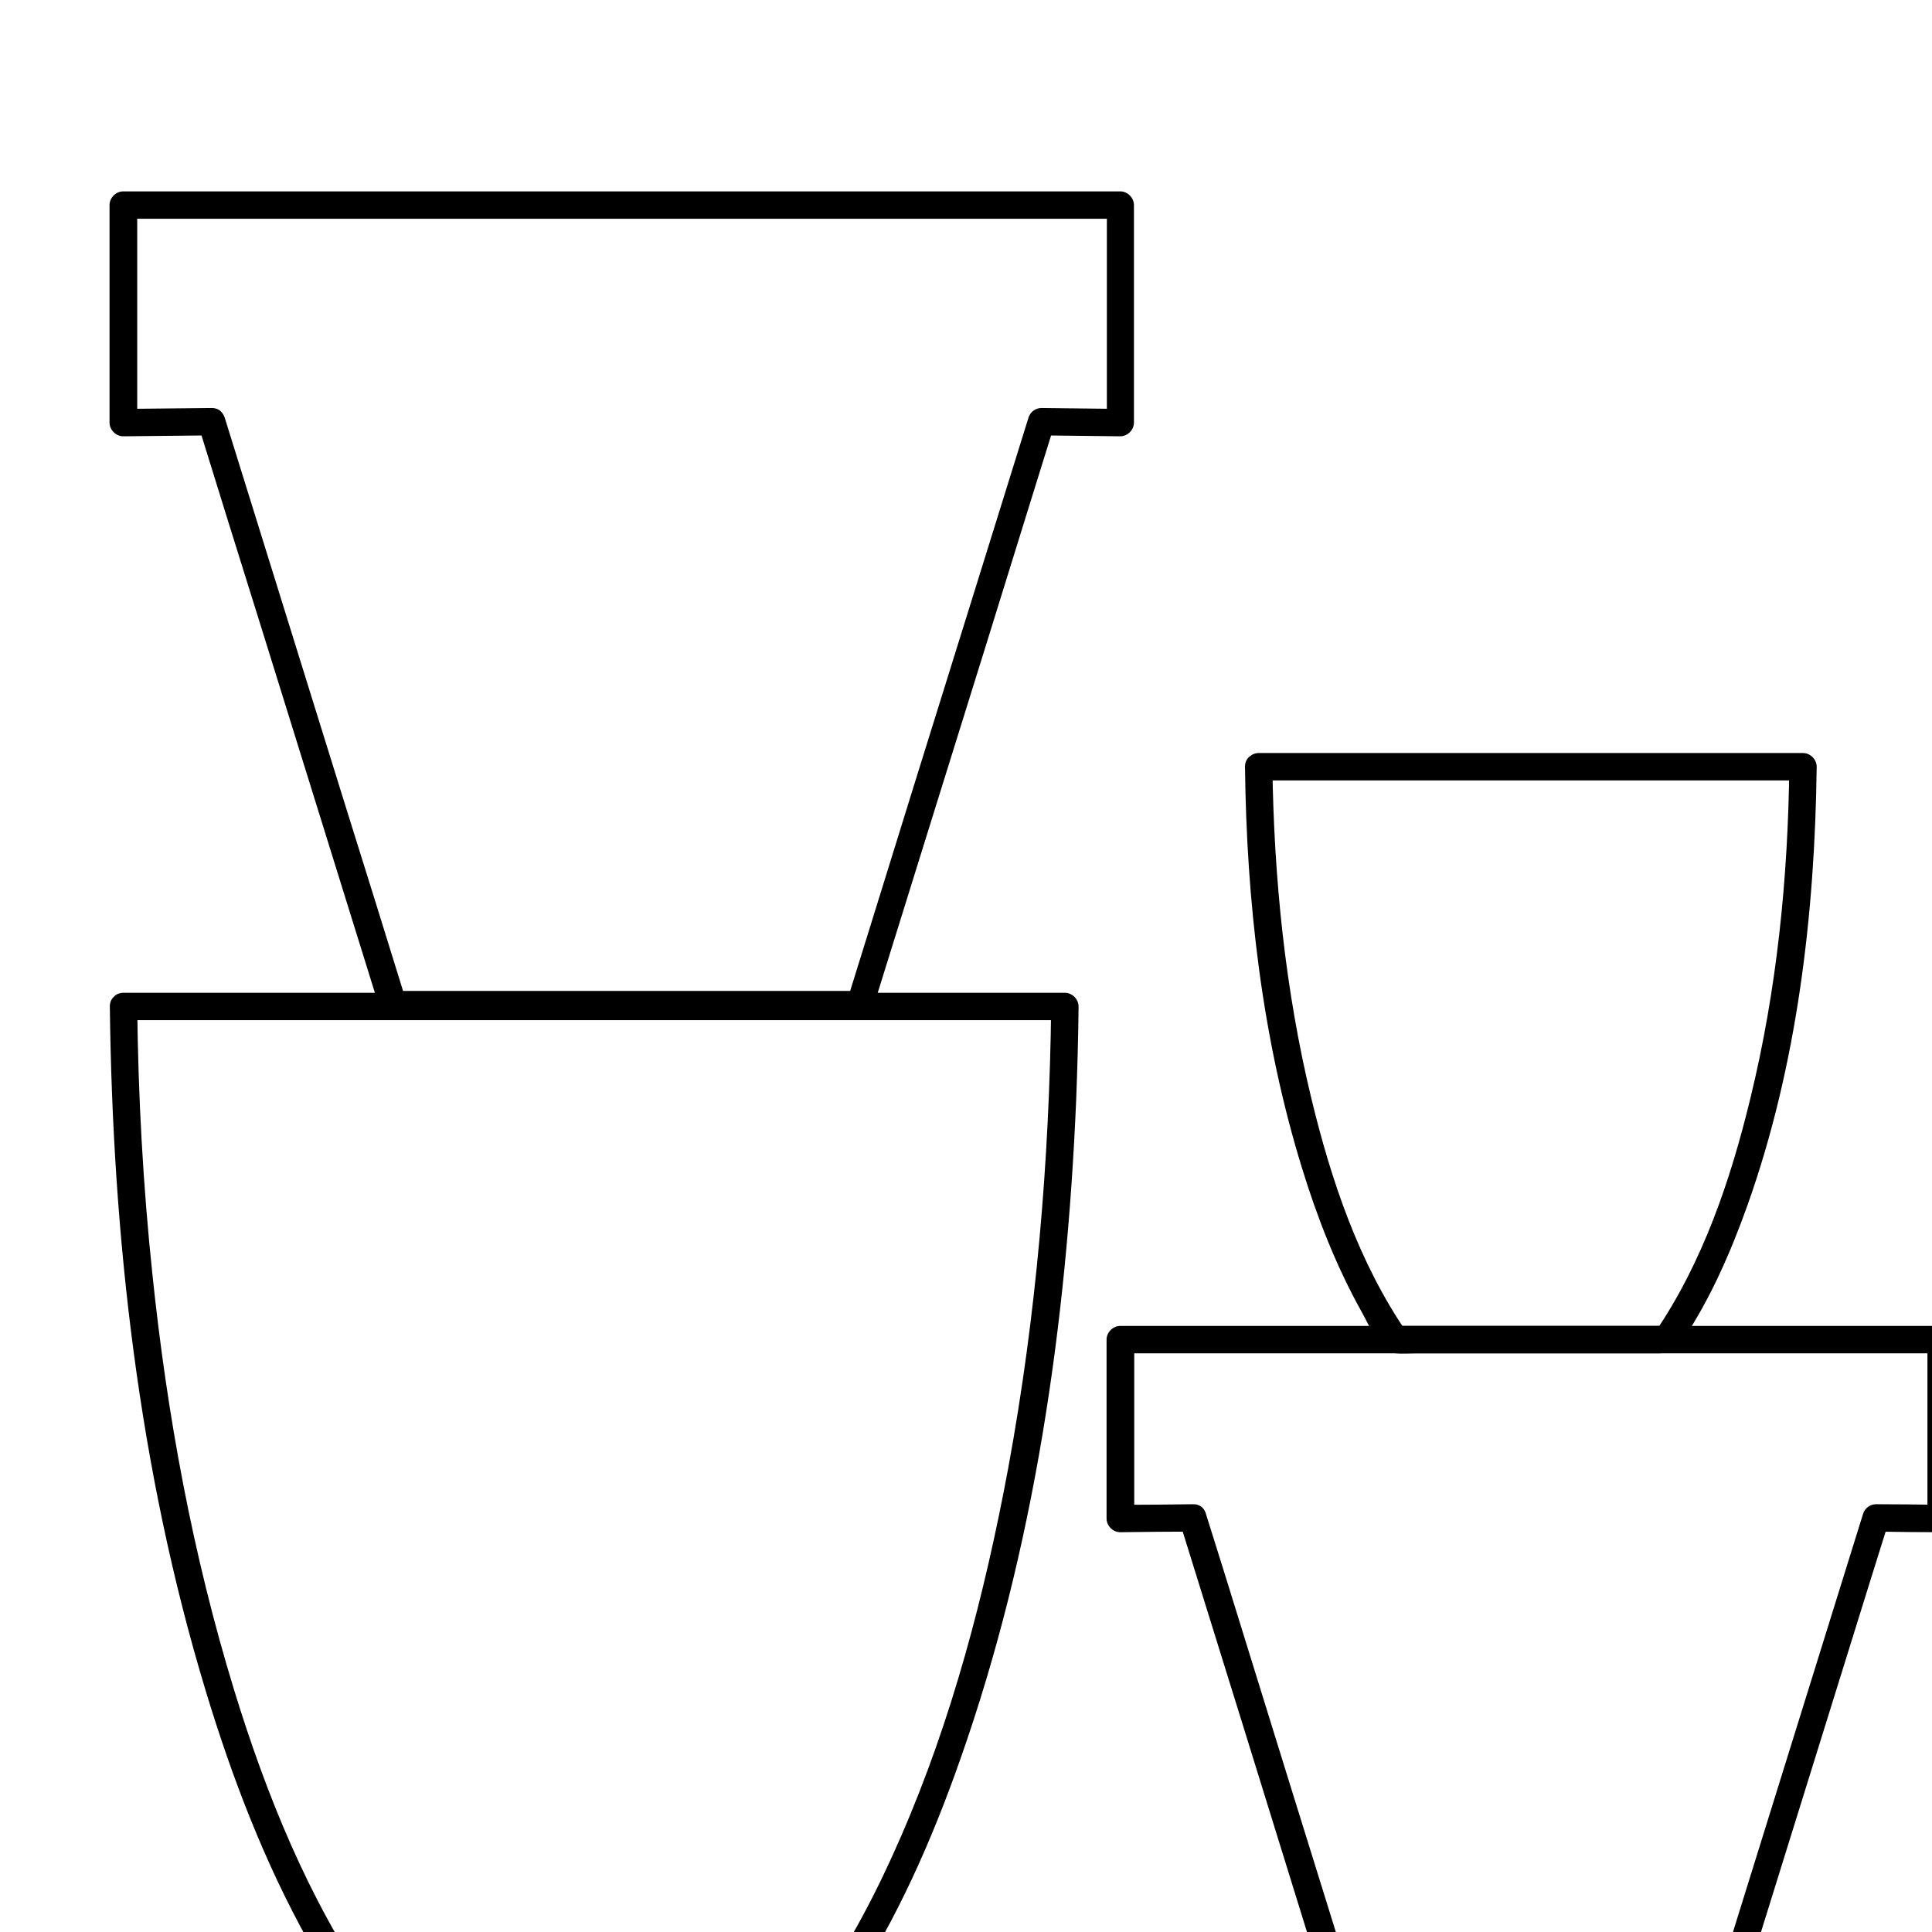
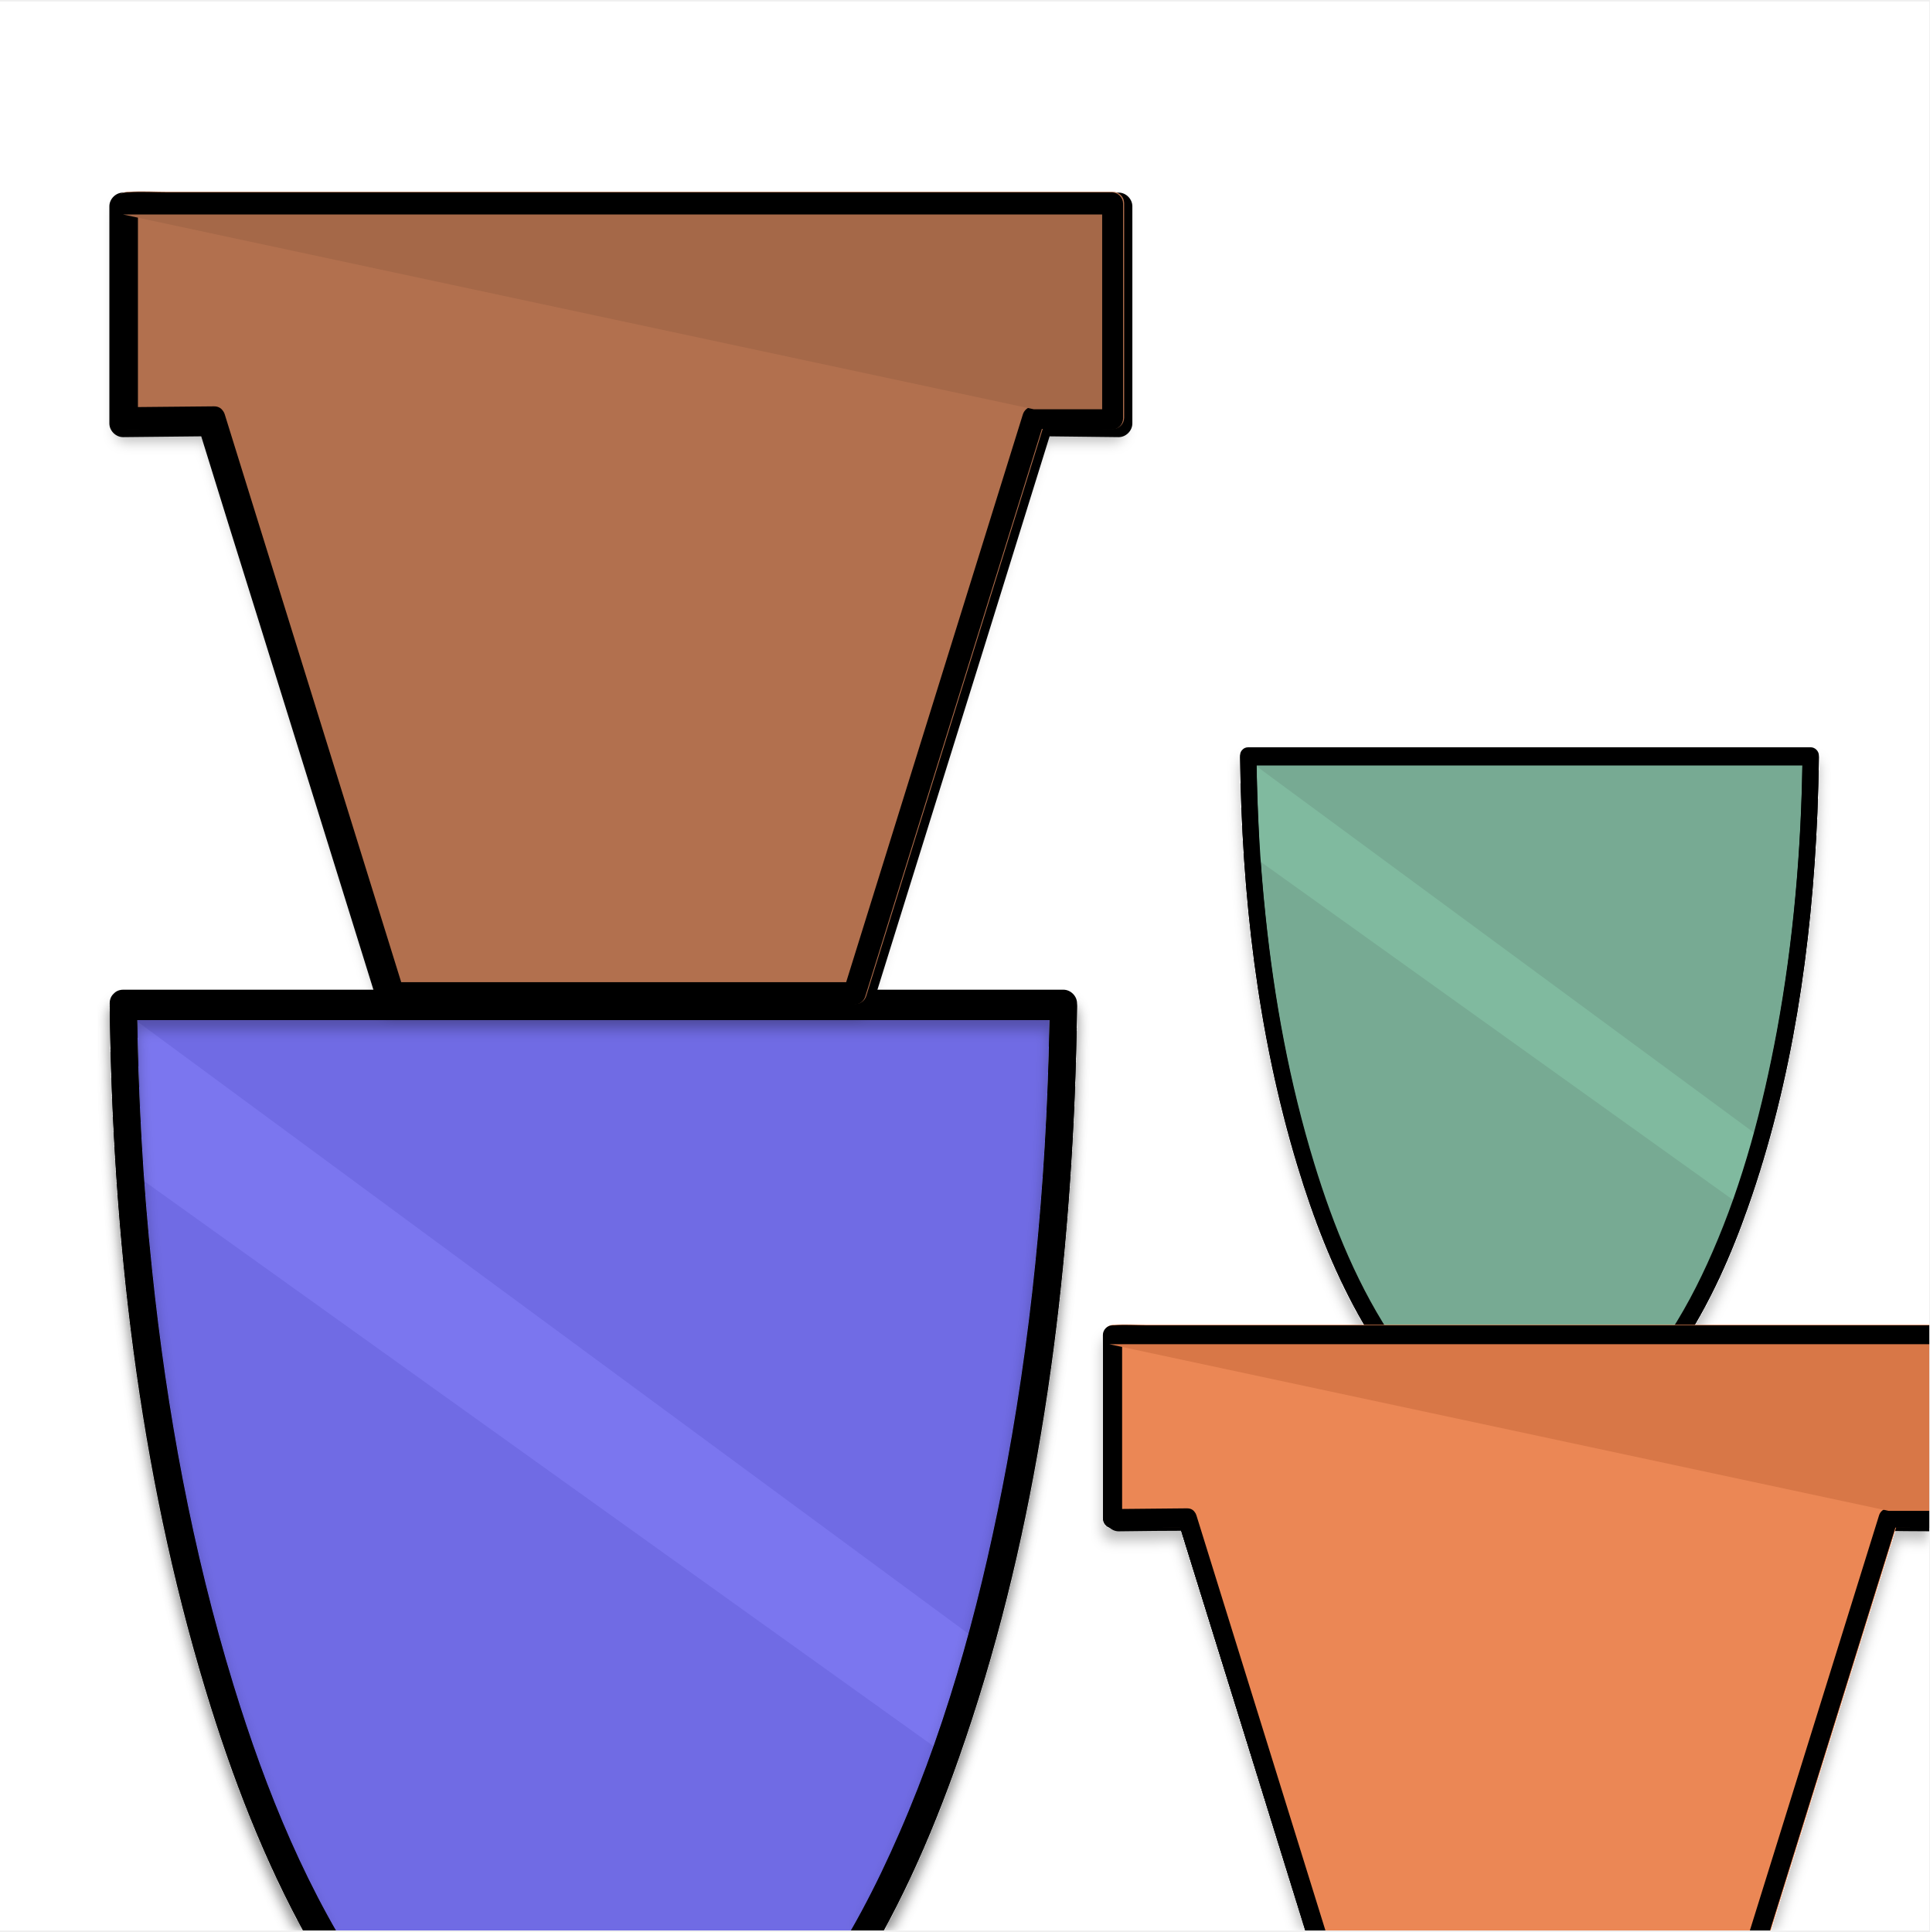
- <svg xmlns="http://www.w3.org/2000/svg" xmlns:xlink="http://www.w3.org/1999/xlink" version="1.1" id="Layer_1" x="0px" y="0px" viewBox="0 0 635 635" style="enable-background:new 0 0 635 635;" xml:space="preserve">
-   <style type="text/css">
- 	.st0{fill:#FFFFFF;}
- 	.st1{clip-path:url(#SVGID_2_);}
- 	.st2{clip-path:url(#SVGID_4_);}
- 	.st3{clip-path:url(#SVGID_6_);}
- 	.st4{clip-path:url(#SVGID_8_);}
- </style>
-   <rect x="-2" y="-3" class="st0" width="639.3" height="639.3" />
-   <g>
-     <g>
-       <defs>
-         <rect id="SVGID_1_" x="0" y="1" width="635" height="635" />
-       </defs>
-       <clipPath id="SVGID_2_">
-         <use xlink:href="#SVGID_1_" style="overflow:visible;" />
-       </clipPath>
-       <g class="st1">
-         <g>
-           <g>
-             <path d="M409.2,252c0.5,44.3,5.6,89.3,18.7,131.8c5,16.3,11.3,32.4,19.6,47.3c2.4,4.2,5.9,13.1,11.2,13.7c2.2,0.2,4.6,0,6.8,0       c22.9,0,45.8,0,68.7,0c3.7,0,7.5,0,11.2,0s5.5-1.1,7.8-4.5c9.1-13.7,15.7-28.9,21.2-44.3c16.3-45.9,22.1-95.5,22.7-144       c0-2.4-2.1-4.5-4.5-4.5c-20.2,0-40.3,0-60.5,0c-32.1,0-64.2,0-96.3,0c-7.3,0-14.7,0-22,0c-5.8,0-5.8,9,0,9       c20.2,0,40.3,0,60.5,0c32.1,0,64.2,0,96.3,0c7.3,0,14.7,0,22,0c-1.5-1.5-3-3-4.5-4.5c-0.4,36.6-4.1,73.4-12.8,109       c-6.5,26.9-15.7,54-31.4,77c1.3-0.7,2.6-1.5,3.9-2.2c-26.1,0-52.1,0-78.2,0c-3.7,0-7.4,0-11.1,0c1.3,0.7,2.6,1.5,3.9,2.2       c-15.8-23-24.9-50.1-31.4-77c-8.6-35.6-12.3-72.4-12.8-109C418.2,246.2,409.2,246.2,409.2,252z" />
-           </g>
-         </g>
+ <svg xmlns="http://www.w3.org/2000/svg" width="635" height="636" viewBox="0 0 635 636" fill="none">
+   <g clip-path="url(#clip0_1_450)">
+     <path d="M637.3 -2.5H-2V636.8H637.3V-2.5Z" fill="white" />
+     <mask id="mask0_1_450" style="mask-type:luminance" maskUnits="userSpaceOnUse" x="0" y="1" width="635" height="636">
+       <path d="M635 1.5H0V636.5H635V1.5Z" fill="white" />
+     </mask>
+     <g mask="url(#mask0_1_450)">
+       <path d="M409.2 252.5C409.7 296.8 414.8 341.8 427.9 384.3C432.9 400.6 439.2 416.7 447.5 431.6C449.9 435.8 453.4 444.7 458.7 445.3C460.9 445.5 463.3 445.3 465.5 445.3C488.4 445.3 511.3 445.3 534.2 445.3C537.9 445.3 541.7 445.3 545.4 445.3C549.1 445.3 550.9 444.2 553.2 440.8C562.3 427.1 568.9 411.9 574.4 396.5C590.7 350.6 596.5 301 597.1 252.5C597.1 250.1 595 248 592.6 248C572.4 248 552.3 248 532.1 248C500 248 467.9 248 435.8 248C428.5 248 421.1 248 413.8 248C408 248 408 257 413.8 257C434 257 454.1 257 474.3 257C506.4 257 538.5 257 570.6 257C577.9 257 585.3 257 592.6 257C591.1 255.5 589.6 254 588.1 252.5C587.7 289.1 584 325.9 575.3 361.5C568.8 388.4 559.6 415.5 543.9 438.5C545.2 437.8 546.5 437 547.8 436.3C521.7 436.3 495.7 436.3 469.6 436.3C465.9 436.3 462.2 436.3 458.5 436.3C459.8 437 461.1 437.8 462.4 438.5C446.6 415.5 437.5 388.4 431 361.5C422.4 325.9 418.7 289.1 418.2 252.5C418.2 246.7 409.2 246.7 409.2 252.5Z" fill="black" />
+     </g>
+     <mask id="mask1_1_450" style="mask-type:luminance" maskUnits="userSpaceOnUse" x="0" y="1" width="635" height="636">
+       <path d="M635 1.5H0V636.5H635V1.5Z" fill="white" />
+     </mask>
+     <g mask="url(#mask1_1_450)">
+       <path d="M392.2 494.9C384.2 495 376.3 495.1 368.3 495.1C369.8 496.6 371.3 498.1 372.8 499.6C372.8 480 372.8 460.4 372.8 440.8C371.3 442.3 369.8 443.8 368.3 445.3C398.7 445.3 429 445.3 459.4 445.3C507.8 445.3 556.2 445.3 604.6 445.3C615.7 445.3 626.8 445.3 638 445.3C636.5 443.8 635 442.3 633.5 440.8C633.5 460.4 633.5 480 633.5 499.6C635 498.1 636.5 496.6 638 495.1C630.9 495 623.7 494.9 616.6 494.9C614.6 494.9 612.8 496.3 612.3 498.2C598 544.2 583.7 590.1 569.4 636.1C567.3 642.7 565.3 649.3 563.2 655.9C564.6 654.8 566.1 653.7 567.5 652.6C530.6 652.6 493.8 652.6 456.9 652.6C451.6 652.6 446.4 652.6 441.1 652.6C442.5 653.7 444 654.8 445.4 655.9C431.1 609.9 416.8 564 402.6 518C400.5 511.4 398.5 504.8 396.4 498.2C394.7 492.7 386 495 387.7 500.6C402 546.6 416.3 592.5 430.5 638.5C432.6 645.1 434.6 651.7 436.7 658.3C437.3 660.2 439 661.6 441 661.6C477.9 661.6 514.7 661.6 551.6 661.6C556.9 661.6 562.1 661.6 567.4 661.6C569.4 661.6 571.1 660.2 571.7 658.3C586 612.3 600.3 566.4 614.6 520.4C616.7 513.8 618.7 507.2 620.8 500.6C619.4 501.7 617.9 502.8 616.5 503.9C623.6 504 630.8 504.1 637.9 504.1C640.3 504.1 642.4 502 642.4 499.6C642.4 480 642.4 460.4 642.4 440.8C642.4 438.4 640.3 436.3 637.9 436.3C607.5 436.3 577.2 436.3 546.8 436.3C498.4 436.3 450 436.3 401.6 436.3C390.5 436.3 379.4 436.3 368.2 436.3C365.8 436.3 363.7 438.4 363.7 440.8C363.7 460.4 363.7 480 363.7 499.6C363.7 502 365.8 504.1 368.2 504.1C376.2 504 384.1 503.9 392.1 503.9C398 503.9 398 494.9 392.2 494.9Z" fill="black" />
+     </g>
+     <mask id="mask2_1_450" style="mask-type:luminance" maskUnits="userSpaceOnUse" x="0" y="1" width="635" height="636">
+       <path d="M635 1.5H0V636.5H635V1.5Z" fill="white" />
+     </mask>
+     <g mask="url(#mask2_1_450)">
+       <path d="M69.6 134.6C59.9 134.7 50.2 134.8 40.6 134.9C42.1 136.4 43.6 137.9 45.1 139.4C45.1 115.6 45.1 91.8 45.1 67.9C43.6 69.4 42.1 70.9 40.6 72.4C77.5 72.4 114.5 72.4 151.4 72.4C210.2 72.4 269.1 72.4 327.9 72.4C341.4 72.4 354.9 72.4 368.3 72.4C366.8 70.9 365.3 69.4 363.8 67.9C363.8 91.7 363.8 115.5 363.8 139.4C365.3 137.9 366.8 136.4 368.3 134.9C359.6 134.8 351 134.7 342.3 134.6C340.3 134.6 338.5 136 338 137.9C331.3 159.5 324.5 181.2 317.8 202.8C307.1 237.1 296.4 271.4 285.8 305.7C283.3 313.6 280.9 321.6 278.4 329.5C279.8 328.4 281.3 327.3 282.7 326.2C237.9 326.2 193.1 326.2 148.3 326.2C141.9 326.2 135.5 326.2 129.2 326.2C130.6 327.3 132.1 328.4 133.5 329.5C126.8 307.9 120.1 286.2 113.3 264.6C102.6 230.3 92 196 81.3 161.7C78.8 153.8 76.4 145.8 73.9 137.9C72.2 132.4 63.5 134.7 65.2 140.3C71.9 161.9 78.6 183.6 85.4 205.2C96.1 239.5 106.7 273.8 117.4 308.1C119.9 316 122.3 324 124.8 331.9C125.4 333.8 127.1 335.2 129.1 335.2C173.9 335.2 218.7 335.2 263.5 335.2C269.9 335.2 276.3 335.2 282.6 335.2C284.6 335.2 286.3 333.8 286.9 331.9C293.6 310.3 300.4 288.6 307.1 267C317.8 232.7 328.5 198.4 339.1 164.1C341.6 156.2 344 148.2 346.5 140.3C345.1 141.4 343.6 142.5 342.2 143.6C350.9 143.7 359.5 143.8 368.2 143.9C370.6 143.9 372.7 141.8 372.7 139.4C372.7 115.6 372.7 91.8 372.7 67.9C372.7 65.5 370.6 63.4 368.2 63.4C331.3 63.4 294.3 63.4 257.4 63.4C198.6 63.4 139.7 63.4 80.9 63.4C67.4 63.4 53.9 63.4 40.5 63.4C38.1 63.4 36 65.5 36 67.9C36 91.7 36 115.5 36 139.4C36 141.8 38.1 143.9 40.5 143.9C50.2 143.8 59.9 143.7 69.5 143.6C75.4 143.6 75.4 134.6 69.6 134.6Z" fill="black" />
+     </g>
+     <mask id="mask3_1_450" style="mask-type:luminance" maskUnits="userSpaceOnUse" x="0" y="1" width="635" height="636">
+       <path d="M635 1.5H0V636.5H635V1.5Z" fill="white" />
+     </mask>
+     <g mask="url(#mask3_1_450)">
+       <g filter="url(#filter0_d_1_450)">
+         <path d="M36.1 331.3C37 407 45.6 483.6 67.6 556.2C76.2 584.6 86.9 612.6 101.4 638.6C104.5 644.1 107.7 649.5 111.2 654.8C113.2 657.9 114.7 661.3 118.7 661.6C122.7 661.9 126.9 661.6 130.9 661.6C170.2 661.6 209.5 661.6 248.8 661.6C255.2 661.6 261.6 661.6 267.9 661.6C269.3 661.6 270.7 661.7 272 661.6C275.9 661.2 277.4 657.9 279.4 654.8C294.8 631.3 306.3 605.3 315.6 578.8C340 509.6 350.6 435.4 353.7 362.3C354.1 352 354.4 341.6 354.5 331.3C354.5 328.9 352.4 326.8 350 326.8C315 326.8 279.9 326.8 244.9 326.8C189.5 326.8 134.1 326.8 78.7 326.8C66 326.8 53.3 326.8 40.6 326.8C34.8 326.8 34.8 335.8 40.6 335.8C42.119 335.8 43.638 335.8 45.158 335.8C78.647 335.8 112.219 335.8 145.7 335.8C201.1 335.8 256.5 335.8 311.9 335.8C323.079 335.8 334.258 335.8 345.437 335.8C346.958 335.8 348.479 335.8 350 335.8C348.5 334.3 347 332.8 345.5 331.3C345.482 332.8 345.461 334.3 345.437 335.8C344.642 385.099 340.328 434.376 331.4 482.9C323.7 524.3 312.9 565.7 296 604.4C288.754 621.086 280.325 637.408 270.108 652.5C269.61 653.236 269.107 653.97 268.6 654.7C269.9 654 271.2 653.2 272.5 652.5C271.703 652.5 270.906 652.5 270.108 652.5C225.806 652.5 181.503 652.5 137.2 652.5C131.604 652.5 126.084 652.5 120.507 652.5C119.706 652.5 118.904 652.5 118.1 652.5C119.4 653.2 120.7 654 122 654.7C121.498 653.969 121 653.236 120.507 652.5C100.725 623.029 87.242 589.557 76.9 555.8C63.3 511.4 54.9 465.5 50.1 419.4C47.162 391.628 45.571 363.676 45.158 335.8C45.135 334.266 45.116 332.733 45.1 331.2C45.1 325.5 36.1 325.5 36.1 331.3Z" fill="black" />
+         <path d="M145.7 335.8H45.158C45.571 363.676 47.162 391.628 50.1 419.4C54.9 465.5 63.3 511.4 76.9 555.8C87.242 589.557 100.725 623.029 120.507 652.5H137.2H270.108C280.325 637.408 288.754 621.086 296 604.4C312.9 565.7 323.7 524.3 331.4 482.9C340.328 434.376 344.642 385.099 345.437 335.8H311.9H145.7Z" fill="#706BE4" />
+       </g>
+       <path d="M45.5 336.5L319 538L313 558L307.5 575L47 388.5L45.5 336.5Z" fill="#7B76EF" />
+       <g filter="url(#filter1_d_1_450)">
+         <path d="M36.1 330.3C37 406 45.6 482.6 67.6 555.2C76.2 583.6 86.9 611.6 101.4 637.6C104.5 643.1 107.7 648.5 111.2 653.8C113.2 656.9 114.7 660.3 118.7 660.6C122.7 660.9 126.9 660.6 130.9 660.6C170.2 660.6 209.5 660.6 248.8 660.6C255.2 660.6 261.6 660.6 267.9 660.6C269.3 660.6 270.7 660.7 272 660.6C275.9 660.2 277.4 656.9 279.4 653.8C294.8 630.3 306.3 604.3 315.6 577.8C340 508.6 350.6 434.4 353.7 361.3C354.1 351 354.4 340.6 354.5 330.3C354.5 327.9 352.4 325.8 350 325.8C315 325.8 279.9 325.8 244.9 325.8C189.5 325.8 134.1 325.8 78.7 325.8C66 325.8 53.3 325.8 40.6 325.8C34.8 325.8 34.8 334.8 40.6 334.8C75.6 334.8 110.7 334.8 145.7 334.8C201.1 334.8 256.5 334.8 311.9 334.8C324.6 334.8 337.3 334.8 350 334.8C348.5 333.3 347 331.8 345.5 330.3C344.9 381.1 340.6 431.9 331.4 481.9C323.7 523.3 312.9 564.7 296 603.4C288.4 620.9 279.5 638 268.6 653.7C269.9 653 271.2 652.2 272.5 651.5C227.4 651.5 182.3 651.5 137.2 651.5C130.8 651.5 124.5 651.5 118.1 651.5C119.4 652.2 120.7 653 122 653.7C101.4 623.7 87.5 589.4 76.9 554.8C63.3 510.4 54.9 464.5 50.1 418.4C47 389.1 45.4 359.6 45.1 330.2C45.1 324.5 36.1 324.5 36.1 330.3Z" fill="black" />
      </g>
    </g>
-     <g>
-       <defs>
-         <rect id="SVGID_3_" x="0" y="1" width="635" height="635" />
-       </defs>
-       <clipPath id="SVGID_4_">
-         <use xlink:href="#SVGID_3_" style="overflow:visible;" />
-       </clipPath>
-       <g class="st2">
-         <g>
-           <path d="M392.2,494.4c-8,0.1-15.9,0.2-23.9,0.2c1.5,1.5,3,3,4.5,4.5c0-19.6,0-39.2,0-58.8c-1.5,1.5-3,3-4.5,4.5      c30.4,0,60.7,0,91.1,0c48.4,0,96.8,0,145.2,0c11.1,0,22.2,0,33.4,0c-1.5-1.5-3-3-4.5-4.5c0,19.6,0,39.2,0,58.8      c1.5-1.5,3-3,4.5-4.5c-7.1-0.1-14.3-0.2-21.4-0.2c-2,0-3.8,1.4-4.3,3.3c-14.3,46-28.6,91.9-42.9,137.9      c-2.1,6.6-4.1,13.2-6.2,19.8c1.4-1.1,2.9-2.2,4.3-3.3c-36.9,0-73.7,0-110.6,0c-5.3,0-10.5,0-15.8,0c1.4,1.1,2.9,2.2,4.3,3.3      c-14.3-46-28.6-91.9-42.8-137.9c-2.1-6.6-4.1-13.2-6.2-19.8c-1.7-5.5-10.4-3.2-8.7,2.4c14.3,46,28.6,91.9,42.8,137.9      c2.1,6.6,4.1,13.2,6.2,19.8c0.6,1.9,2.3,3.3,4.3,3.3c36.9,0,73.7,0,110.6,0c5.3,0,10.5,0,15.8,0c2,0,3.7-1.4,4.3-3.3      c14.3-46,28.6-91.9,42.9-137.9c2.1-6.6,4.1-13.2,6.2-19.8c-1.4,1.1-2.9,2.2-4.3,3.3c7.1,0.1,14.3,0.2,21.4,0.2      c2.4,0,4.5-2.1,4.5-4.5c0-19.6,0-39.2,0-58.8c0-2.4-2.1-4.5-4.5-4.5c-30.4,0-60.7,0-91.1,0c-48.4,0-96.8,0-145.2,0      c-11.1,0-22.2,0-33.4,0c-2.4,0-4.5,2.1-4.5,4.5c0,19.6,0,39.2,0,58.8c0,2.4,2.1,4.5,4.5,4.5c8-0.1,15.9-0.2,23.9-0.2      C398,503.4,398,494.4,392.2,494.4z" />
-         </g>
-       </g>
+     <g filter="url(#filter2_d_1_450)">
+       <path d="M70.764 133.565L42.045 133.836L45.745 137.536L336.792 147.887L340.557 133.565L42.045 70.528H353.071C357.026 70.528 361.803 71.259 365.716 70.528C365.908 70.511 366.1 70.511 366.292 70.528L362.592 66.828V137.536L366.292 133.836L340.557 133.565C339.751 133.578 337.631 133.125 336.989 133.613C336.347 134.101 337.217 135.504 336.989 136.278H158.862L209.838 298.348L278.005 325.842L281.574 323.121H129.682L133.242 325.842H278.005L81.65 159.809L164.617 323.121L305.162 138.235C303.748 133.705 65.773 133.647 67.196 138.21L87.183 202.563L118.788 304.235L126.114 327.799C126.342 328.572 126.811 329.253 127.453 329.741C128.095 330.229 128.876 330.499 129.682 330.512H281.574C282.38 330.499 283.161 330.229 283.803 329.741C284.445 329.253 284.914 328.572 285.142 327.799L305.162 263.471L336.792 161.799L344.126 138.235L340.566 140.965L366.3 141.236C367.277 141.221 368.209 140.826 368.9 140.136C369.591 139.445 369.985 138.513 370 137.536V66.828C369.985 65.851 369.591 64.919 368.9 64.228C368.209 63.537 367.277 63.143 366.3 63.128H55.266C51.089 63.128 46.789 62.84 42.621 63.128C42.431 63.128 42.234 63.128 42.045 63.128C41.068 63.143 40.136 63.537 39.445 64.228C38.755 64.919 38.36 65.851 38.345 66.828V137.536C38.36 138.513 38.755 139.445 39.445 140.136C40.136 140.826 41.068 141.221 42.045 141.236L70.764 140.965C75.516 140.899 75.533 133.499 70.764 133.565Z" fill="#B2704E" />
+       <path d="M70.419 133.767L41.7 134.038L45.4 137.738V67.03L41.7 70.73H352.726C356.681 70.73 361.458 71.461 365.371 70.73C365.563 70.713 365.755 70.713 365.947 70.73L362.247 67.03V137.738L365.947 134.038L340.212 133.767C339.406 133.779 338.625 134.05 337.983 134.538C337.341 135.026 336.872 135.706 336.644 136.48L316.632 200.808L284.994 302.48L277.66 326.044L281.228 323.322H129.337L132.897 326.044L112.91 261.716L81.305 160.011L73.987 136.447C72.573 131.917 65.428 133.849 66.851 138.412L86.838 202.765L118.443 304.437L125.769 328.001C125.997 328.774 126.466 329.455 127.108 329.943C127.75 330.431 128.531 330.701 129.337 330.714H281.228C282.035 330.701 282.816 330.431 283.458 329.943C284.1 329.455 284.569 328.774 284.797 328.001L304.817 263.673L336.447 162.001L343.78 138.437L340.22 141.166L365.955 141.438C366.932 141.423 367.864 141.028 368.555 140.338C369.245 139.647 369.64 138.715 369.655 137.738V67.03C369.64 66.053 369.245 65.121 368.555 64.43C367.864 63.739 366.932 63.345 365.955 63.33H54.921C50.744 63.33 46.444 63.042 42.275 63.33C42.086 63.33 41.889 63.33 41.7 63.33C40.723 63.345 39.791 63.739 39.1 64.43C38.409 65.121 38.015 66.053 38 67.03V137.738C38.015 138.715 38.409 139.647 39.1 140.338C39.791 141.028 40.723 141.423 41.7 141.438L70.419 141.166C75.171 141.101 75.188 133.701 70.419 133.767Z" fill="black" />
+       <path d="M362.765 134.732V70.602H40.467L340.279 134.732H362.765Z" fill="#A56848" />
    </g>
-     <g>
-       <defs>
-         <rect id="SVGID_5_" x="0" y="1" width="635" height="635" />
-       </defs>
-       <clipPath id="SVGID_6_">
-         <use xlink:href="#SVGID_5_" style="overflow:visible;" />
-       </clipPath>
-       <g class="st3">
-         <g>
-           <path d="M69.6,134.1c-9.7,0.1-19.4,0.2-29,0.3c1.5,1.5,3,3,4.5,4.5c0-23.8,0-47.6,0-71.5c-1.5,1.5-3,3-4.5,4.5      c36.9,0,73.9,0,110.8,0c58.8,0,117.7,0,176.5,0c13.5,0,27,0,40.4,0c-1.5-1.5-3-3-4.5-4.5c0,23.8,0,47.6,0,71.5      c1.5-1.5,3-3,4.5-4.5c-8.7-0.1-17.3-0.2-26-0.3c-2,0-3.8,1.4-4.3,3.3c-6.7,21.6-13.5,43.3-20.2,64.9      c-10.7,34.3-21.4,68.6-32,102.9c-2.5,7.9-4.9,15.9-7.4,23.8c1.4-1.1,2.9-2.2,4.3-3.3c-44.8,0-89.6,0-134.4,0      c-6.4,0-12.8,0-19.1,0c1.4,1.1,2.9,2.2,4.3,3.3c-6.7-21.6-13.4-43.3-20.2-64.9c-10.7-34.3-21.3-68.6-32-102.9      c-2.5-7.9-4.9-15.9-7.4-23.8c-1.7-5.5-10.4-3.2-8.7,2.4c6.7,21.6,13.4,43.3,20.2,64.9c10.7,34.3,21.3,68.6,32,102.9      c2.5,7.9,4.9,15.9,7.4,23.8c0.6,1.9,2.3,3.3,4.3,3.3c44.8,0,89.6,0,134.4,0c6.4,0,12.8,0,19.1,0c2,0,3.7-1.4,4.3-3.3      c6.7-21.6,13.5-43.3,20.2-64.9c10.7-34.3,21.4-68.6,32-102.9c2.5-7.9,4.9-15.9,7.4-23.8c-1.4,1.1-2.9,2.2-4.3,3.3      c8.7,0.1,17.3,0.2,26,0.3c2.4,0,4.5-2.1,4.5-4.5c0-23.8,0-47.6,0-71.5c0-2.4-2.1-4.5-4.5-4.5c-36.9,0-73.9,0-110.8,0      c-58.8,0-117.7,0-176.5,0c-13.5,0-27,0-40.4,0c-2.4,0-4.5,2.1-4.5,4.5c0,23.8,0,47.6,0,71.5c0,2.4,2.1,4.5,4.5,4.5      c9.7-0.1,19.4-0.2,29-0.3C75.4,143.1,75.4,134.1,69.6,134.1z" />
-         </g>
-       </g>
+     <g filter="url(#filter3_d_1_450)">
+       <path d="M408.157 249.291C408.695 294.585 413.841 340.417 427.004 383.856C432.15 400.849 438.552 417.602 447.228 433.159C449.083 436.449 450.997 439.68 453.091 442.852C454.288 444.706 455.186 446.741 457.579 446.92C459.972 447.1 462.485 446.92 464.879 446.92C488.393 446.92 511.908 446.92 535.422 446.92C539.251 446.92 543.081 446.92 546.85 446.92C547.688 446.92 548.526 446.98 549.303 446.92C551.637 446.681 552.534 444.706 553.731 442.852C562.945 428.791 569.826 413.234 575.391 397.378C589.99 355.974 596.332 311.577 598.187 267.839C598.427 261.676 598.606 255.454 598.666 249.291C598.666 247.855 597.409 246.598 595.973 246.598C575.032 246.598 554.03 246.598 533.089 246.598C499.941 246.598 466.793 246.598 433.646 246.598C426.047 246.598 418.448 246.598 410.849 246.598C407.379 246.598 407.379 251.983 410.849 251.983C411.758 251.983 412.667 251.983 413.576 251.983C433.614 251.983 453.701 251.983 473.734 251.983C506.882 251.983 540.029 251.983 573.177 251.983C579.866 251.983 586.554 251.983 593.243 251.983C594.153 251.983 595.063 251.983 595.973 251.983C595.076 251.086 594.178 250.188 593.281 249.291C593.27 250.188 593.258 251.086 593.243 251.983C592.767 281.481 590.186 310.965 584.844 339.998C580.237 364.769 573.775 389.54 563.663 412.696C559.328 422.679 554.285 432.445 548.171 441.475C547.873 441.916 547.572 442.355 547.269 442.792C548.047 442.373 548.825 441.894 549.603 441.475C549.126 441.475 548.648 441.475 548.171 441.475C521.664 441.475 495.156 441.475 468.648 441.475C465.3 441.475 461.997 441.475 458.66 441.475C458.181 441.475 457.701 441.475 457.22 441.475C457.998 441.894 458.776 442.373 459.553 442.792C459.253 442.354 458.955 441.916 458.66 441.475C446.824 423.842 438.756 403.815 432.569 383.617C424.431 357.051 419.405 329.587 416.533 302.004C414.775 285.387 413.823 268.662 413.576 251.983C413.562 251.066 413.551 250.148 413.542 249.231C413.542 245.821 408.157 245.82 408.157 249.291Z" fill="black" />
+       <path d="M473.734 251.983H413.576C413.823 268.662 414.775 285.387 416.533 302.004C419.405 329.587 424.431 357.051 432.569 383.617C438.756 403.815 446.824 423.842 458.66 441.475H468.648H548.171C554.285 432.445 559.328 422.679 563.663 412.696C573.775 389.54 580.237 364.769 584.844 339.998C590.186 310.965 592.767 281.481 593.243 251.983H573.177H473.734Z" fill="#77AA93" />
+       <path d="M413.781 252.402L577.425 372.966L573.835 384.933L570.544 395.105L414.678 283.515L413.781 252.402Z" fill="#80BA9F" />
+       <path d="M408.157 248.692C408.695 293.986 413.841 339.819 427.004 383.258C432.15 400.25 438.552 417.004 447.228 432.56C449.083 435.851 450.997 439.082 453.091 442.253C454.288 444.108 455.186 446.142 457.579 446.322C459.972 446.501 462.485 446.322 464.879 446.322C488.393 446.322 511.908 446.322 535.422 446.322C539.251 446.322 543.081 446.322 546.85 446.322C547.688 446.322 548.526 446.382 549.303 446.322C551.637 446.083 552.534 444.108 553.731 442.253C562.945 428.192 569.826 412.636 575.391 396.78C589.99 355.375 596.332 310.979 598.187 267.241C598.427 261.078 598.606 254.855 598.666 248.692C598.666 247.256 597.409 246 595.973 246C575.032 246 554.03 246 533.089 246C499.941 246 466.793 246 433.646 246C426.047 246 418.448 246 410.849 246C407.379 246 407.379 251.385 410.849 251.385C431.791 251.385 452.792 251.385 473.734 251.385C506.882 251.385 540.029 251.385 573.177 251.385C580.776 251.385 588.375 251.385 595.973 251.385C595.076 250.487 594.178 249.59 593.281 248.692C592.922 279.088 590.349 309.483 584.844 339.4C580.237 364.171 573.775 388.942 563.663 412.097C559.116 422.568 553.791 432.8 547.269 442.193C548.047 441.775 548.825 441.296 549.603 440.877C522.618 440.877 495.633 440.877 468.648 440.877C464.819 440.877 461.049 440.877 457.22 440.877C457.998 441.296 458.776 441.775 459.553 442.193C447.228 424.243 438.911 403.721 432.569 383.018C424.431 356.452 419.405 328.989 416.533 301.406C414.678 283.874 413.721 266.224 413.542 248.633C413.542 245.222 408.157 245.222 408.157 248.692Z" fill="black" />
    </g>
-     <g>
-       <defs>
-         <rect id="SVGID_7_" x="0" y="1" width="635" height="635" />
-       </defs>
-       <clipPath id="SVGID_8_">
-         <use xlink:href="#SVGID_7_" style="overflow:visible;" />
-       </clipPath>
-       <g class="st4">
-         <g>
-           <g>
-             <path d="M36.1,330.8c0.9,75.7,9.5,152.3,31.5,224.9c8.6,28.4,19.3,56.4,33.8,82.4c3.1,5.5,6.3,10.9,9.8,16.2       c2,3.1,3.5,6.5,7.5,6.8s8.2,0,12.2,0c39.3,0,78.6,0,117.9,0c6.4,0,12.8,0,19.1,0c1.4,0,2.8,0.1,4.1,0c3.9-0.4,5.4-3.7,7.4-6.8       c15.4-23.5,26.9-49.5,36.2-76c24.4-69.2,35-143.4,38.1-216.5c0.4-10.3,0.7-20.7,0.8-31c0-2.4-2.1-4.5-4.5-4.5       c-35,0-70.1,0-105.1,0c-55.4,0-110.8,0-166.2,0c-12.7,0-25.4,0-38.1,0c-5.8,0-5.8,9,0,9c35,0,70.1,0,105.1,0       c55.4,0,110.8,0,166.2,0c12.7,0,25.4,0,38.1,0c-1.5-1.5-3-3-4.5-4.5c-0.6,50.8-4.9,101.6-14.1,151.6       c-7.7,41.4-18.5,82.8-35.4,121.5c-7.6,17.5-16.5,34.6-27.4,50.3c1.3-0.7,2.6-1.5,3.9-2.2c-45.1,0-90.2,0-135.3,0       c-6.4,0-12.7,0-19.1,0c1.3,0.7,2.6,1.5,3.9,2.2c-20.6-30-34.5-64.3-45.1-98.9c-13.6-44.4-22-90.3-26.8-136.4       c-3.1-29.3-4.7-58.8-5-88.2C45.1,325,36.1,325,36.1,330.8z" />
-           </g>
-         </g>
-       </g>
+     <g filter="url(#filter4_d_1_450)">
+       <path d="M391.027 496.363L366.46 496.595L369.625 499.76L618.593 508.614L621.814 496.363L366.46 442.439H632.519C635.902 442.439 639.988 443.065 643.336 442.439C643.499 442.425 643.664 442.425 643.828 442.439L640.663 439.274V499.76L643.828 496.595L621.814 496.363C621.124 496.374 619.311 495.986 618.762 496.404C618.213 496.821 618.957 498.022 618.762 498.684H466.388L509.994 637.322L568.306 660.841L571.358 658.513H441.427L444.472 660.841H568.306L400.339 518.813L471.311 658.513L591.536 500.358C590.327 496.482 386.758 496.433 387.975 500.336L405.072 555.385L432.108 642.358L438.375 662.515C438.569 663.176 438.971 663.759 439.52 664.176C440.069 664.594 440.737 664.825 441.427 664.836H571.358C572.048 664.825 572.716 664.594 573.265 664.176C573.814 663.759 574.216 663.176 574.41 662.515L591.536 607.487L618.593 520.515L624.866 500.358L621.821 502.693L643.835 502.925C644.67 502.912 645.468 502.574 646.059 501.984C646.65 501.393 646.987 500.595 647 499.76V439.274C646.987 438.439 646.65 437.641 646.059 437.05C645.468 436.46 644.67 436.122 643.835 436.109H377.77C374.197 436.109 370.518 435.863 366.953 436.109C366.791 436.109 366.622 436.109 366.46 436.109C365.625 436.122 364.827 436.46 364.236 437.05C363.646 437.641 363.308 438.439 363.295 439.274V499.76C363.308 500.595 363.646 501.393 364.236 501.984C364.827 502.574 365.625 502.912 366.46 502.925L391.027 502.693C395.092 502.636 395.106 496.306 391.027 496.363Z" fill="#EB8755" />
+       <path d="M390.732 496.535L366.165 496.768L369.33 499.932V439.447L366.165 442.612H632.223C635.606 442.612 639.693 443.238 643.04 442.612C643.204 442.598 643.369 442.598 643.533 442.612L640.368 439.447V499.932L643.533 496.768L621.519 496.535C620.829 496.546 620.161 496.777 619.612 497.195C619.063 497.612 618.661 498.195 618.466 498.856L601.348 553.884L574.284 640.856L568.01 661.013L571.063 658.686H441.132L444.177 661.013L427.079 605.986L400.044 518.985L393.784 498.828C392.575 494.953 386.463 496.606 387.679 500.509L404.777 555.558L431.813 642.53L438.079 662.687C438.274 663.349 438.675 663.931 439.225 664.349C439.774 664.766 440.442 664.997 441.132 665.008H571.063C571.753 664.997 572.421 664.766 572.97 664.349C573.519 663.931 573.92 663.349 574.115 662.687L591.241 607.66L618.298 520.687L624.571 500.53L621.526 502.865L643.54 503.097C644.375 503.085 645.173 502.747 645.764 502.156C646.354 501.566 646.692 500.768 646.705 499.932V439.447C646.692 438.612 646.354 437.814 645.764 437.223C645.173 436.632 644.375 436.295 643.54 436.282H377.474C373.901 436.282 370.223 436.036 366.657 436.282C366.495 436.282 366.327 436.282 366.165 436.282C365.329 436.295 364.532 436.632 363.941 437.223C363.35 437.814 363.013 438.612 363 439.447V499.932C363.013 500.768 363.35 501.566 363.941 502.156C364.532 502.747 365.329 503.085 366.165 503.097L390.732 502.865C394.797 502.809 394.811 496.479 390.732 496.535Z" fill="black" />
+       <path d="M640.811 497.361V442.503H365.11L621.576 497.361H640.811Z" fill="#D87747" />
    </g>
  </g>
+   <defs>
+     <filter id="filter0_d_1_450" x="32.1" y="326.8" width="326.4" height="342.933" filterUnits="userSpaceOnUse" color-interpolation-filters="sRGB">
+       <feFlood flood-opacity="0" result="BackgroundImageFix" />
+       <feColorMatrix in="SourceAlpha" type="matrix" values="0 0 0 0 0 0 0 0 0 0 0 0 0 0 0 0 0 0 127 0" result="hardAlpha" />
+       <feOffset dy="4" />
+       <feGaussianBlur stdDeviation="2" />
+       <feComposite in2="hardAlpha" operator="out" />
+       <feColorMatrix type="matrix" values="0 0 0 0 0 0 0 0 0 0 0 0 0 0 0 0 0 0 0.25 0" />
+       <feBlend mode="normal" in2="BackgroundImageFix" result="effect1_dropShadow_1_450" />
+       <feBlend mode="normal" in="SourceGraphic" in2="effect1_dropShadow_1_450" result="shape" />
+     </filter>
+     <filter id="filter1_d_1_450" x="32.1" y="325.8" width="326.4" height="342.933" filterUnits="userSpaceOnUse" color-interpolation-filters="sRGB">
+       <feFlood flood-opacity="0" result="BackgroundImageFix" />
+       <feColorMatrix in="SourceAlpha" type="matrix" values="0 0 0 0 0 0 0 0 0 0 0 0 0 0 0 0 0 0 127 0" result="hardAlpha" />
+       <feOffset dy="4" />
+       <feGaussianBlur stdDeviation="2" />
+       <feComposite in2="hardAlpha" operator="out" />
+       <feColorMatrix type="matrix" values="0 0 0 0 0 0 0 0 0 0 0 0 0 0 0 0 0 0 0.25 0" />
+       <feBlend mode="normal" in2="BackgroundImageFix" result="effect1_dropShadow_1_450" />
+       <feBlend mode="normal" in="SourceGraphic" in2="effect1_dropShadow_1_450" result="shape" />
+     </filter>
+     <filter id="filter2_d_1_450" x="34" y="63" width="340" height="275.714" filterUnits="userSpaceOnUse" color-interpolation-filters="sRGB">
+       <feFlood flood-opacity="0" result="BackgroundImageFix" />
+       <feColorMatrix in="SourceAlpha" type="matrix" values="0 0 0 0 0 0 0 0 0 0 0 0 0 0 0 0 0 0 127 0" result="hardAlpha" />
+       <feOffset dy="4" />
+       <feGaussianBlur stdDeviation="2" />
+       <feComposite in2="hardAlpha" operator="out" />
+       <feColorMatrix type="matrix" values="0 0 0 0 0 0 0 0 0 0 0 0 0 0 0 0 0 0 0.25 0" />
+       <feBlend mode="normal" in2="BackgroundImageFix" result="effect1_dropShadow_1_450" />
+       <feBlend mode="normal" in="SourceGraphic" in2="effect1_dropShadow_1_450" result="shape" />
+     </filter>
+     <filter id="filter3_d_1_450" x="404.157" y="246" width="198.509" height="209" filterUnits="userSpaceOnUse" color-interpolation-filters="sRGB">
+       <feFlood flood-opacity="0" result="BackgroundImageFix" />
+       <feColorMatrix in="SourceAlpha" type="matrix" values="0 0 0 0 0 0 0 0 0 0 0 0 0 0 0 0 0 0 127 0" result="hardAlpha" />
+       <feOffset dy="4" />
+       <feGaussianBlur stdDeviation="2" />
+       <feComposite in2="hardAlpha" operator="out" />
+       <feColorMatrix type="matrix" values="0 0 0 0 0 0 0 0 0 0 0 0 0 0 0 0 0 0 0.25 0" />
+       <feBlend mode="normal" in2="BackgroundImageFix" result="effect1_dropShadow_1_450" />
+       <feBlend mode="normal" in="SourceGraphic" in2="effect1_dropShadow_1_450" result="shape" />
+     </filter>
+     <filter id="filter4_d_1_450" x="359" y="436" width="292" height="237.008" filterUnits="userSpaceOnUse" color-interpolation-filters="sRGB">
+       <feFlood flood-opacity="0" result="BackgroundImageFix" />
+       <feColorMatrix in="SourceAlpha" type="matrix" values="0 0 0 0 0 0 0 0 0 0 0 0 0 0 0 0 0 0 127 0" result="hardAlpha" />
+       <feOffset dy="4" />
+       <feGaussianBlur stdDeviation="2" />
+       <feComposite in2="hardAlpha" operator="out" />
+       <feColorMatrix type="matrix" values="0 0 0 0 0 0 0 0 0 0 0 0 0 0 0 0 0 0 0.25 0" />
+       <feBlend mode="normal" in2="BackgroundImageFix" result="effect1_dropShadow_1_450" />
+       <feBlend mode="normal" in="SourceGraphic" in2="effect1_dropShadow_1_450" result="shape" />
+     </filter>
+     <clipPath id="clip0_1_450">
+       <rect width="635" height="635" fill="white" transform="translate(0 0.5)" />
+     </clipPath>
+   </defs>
</svg>
